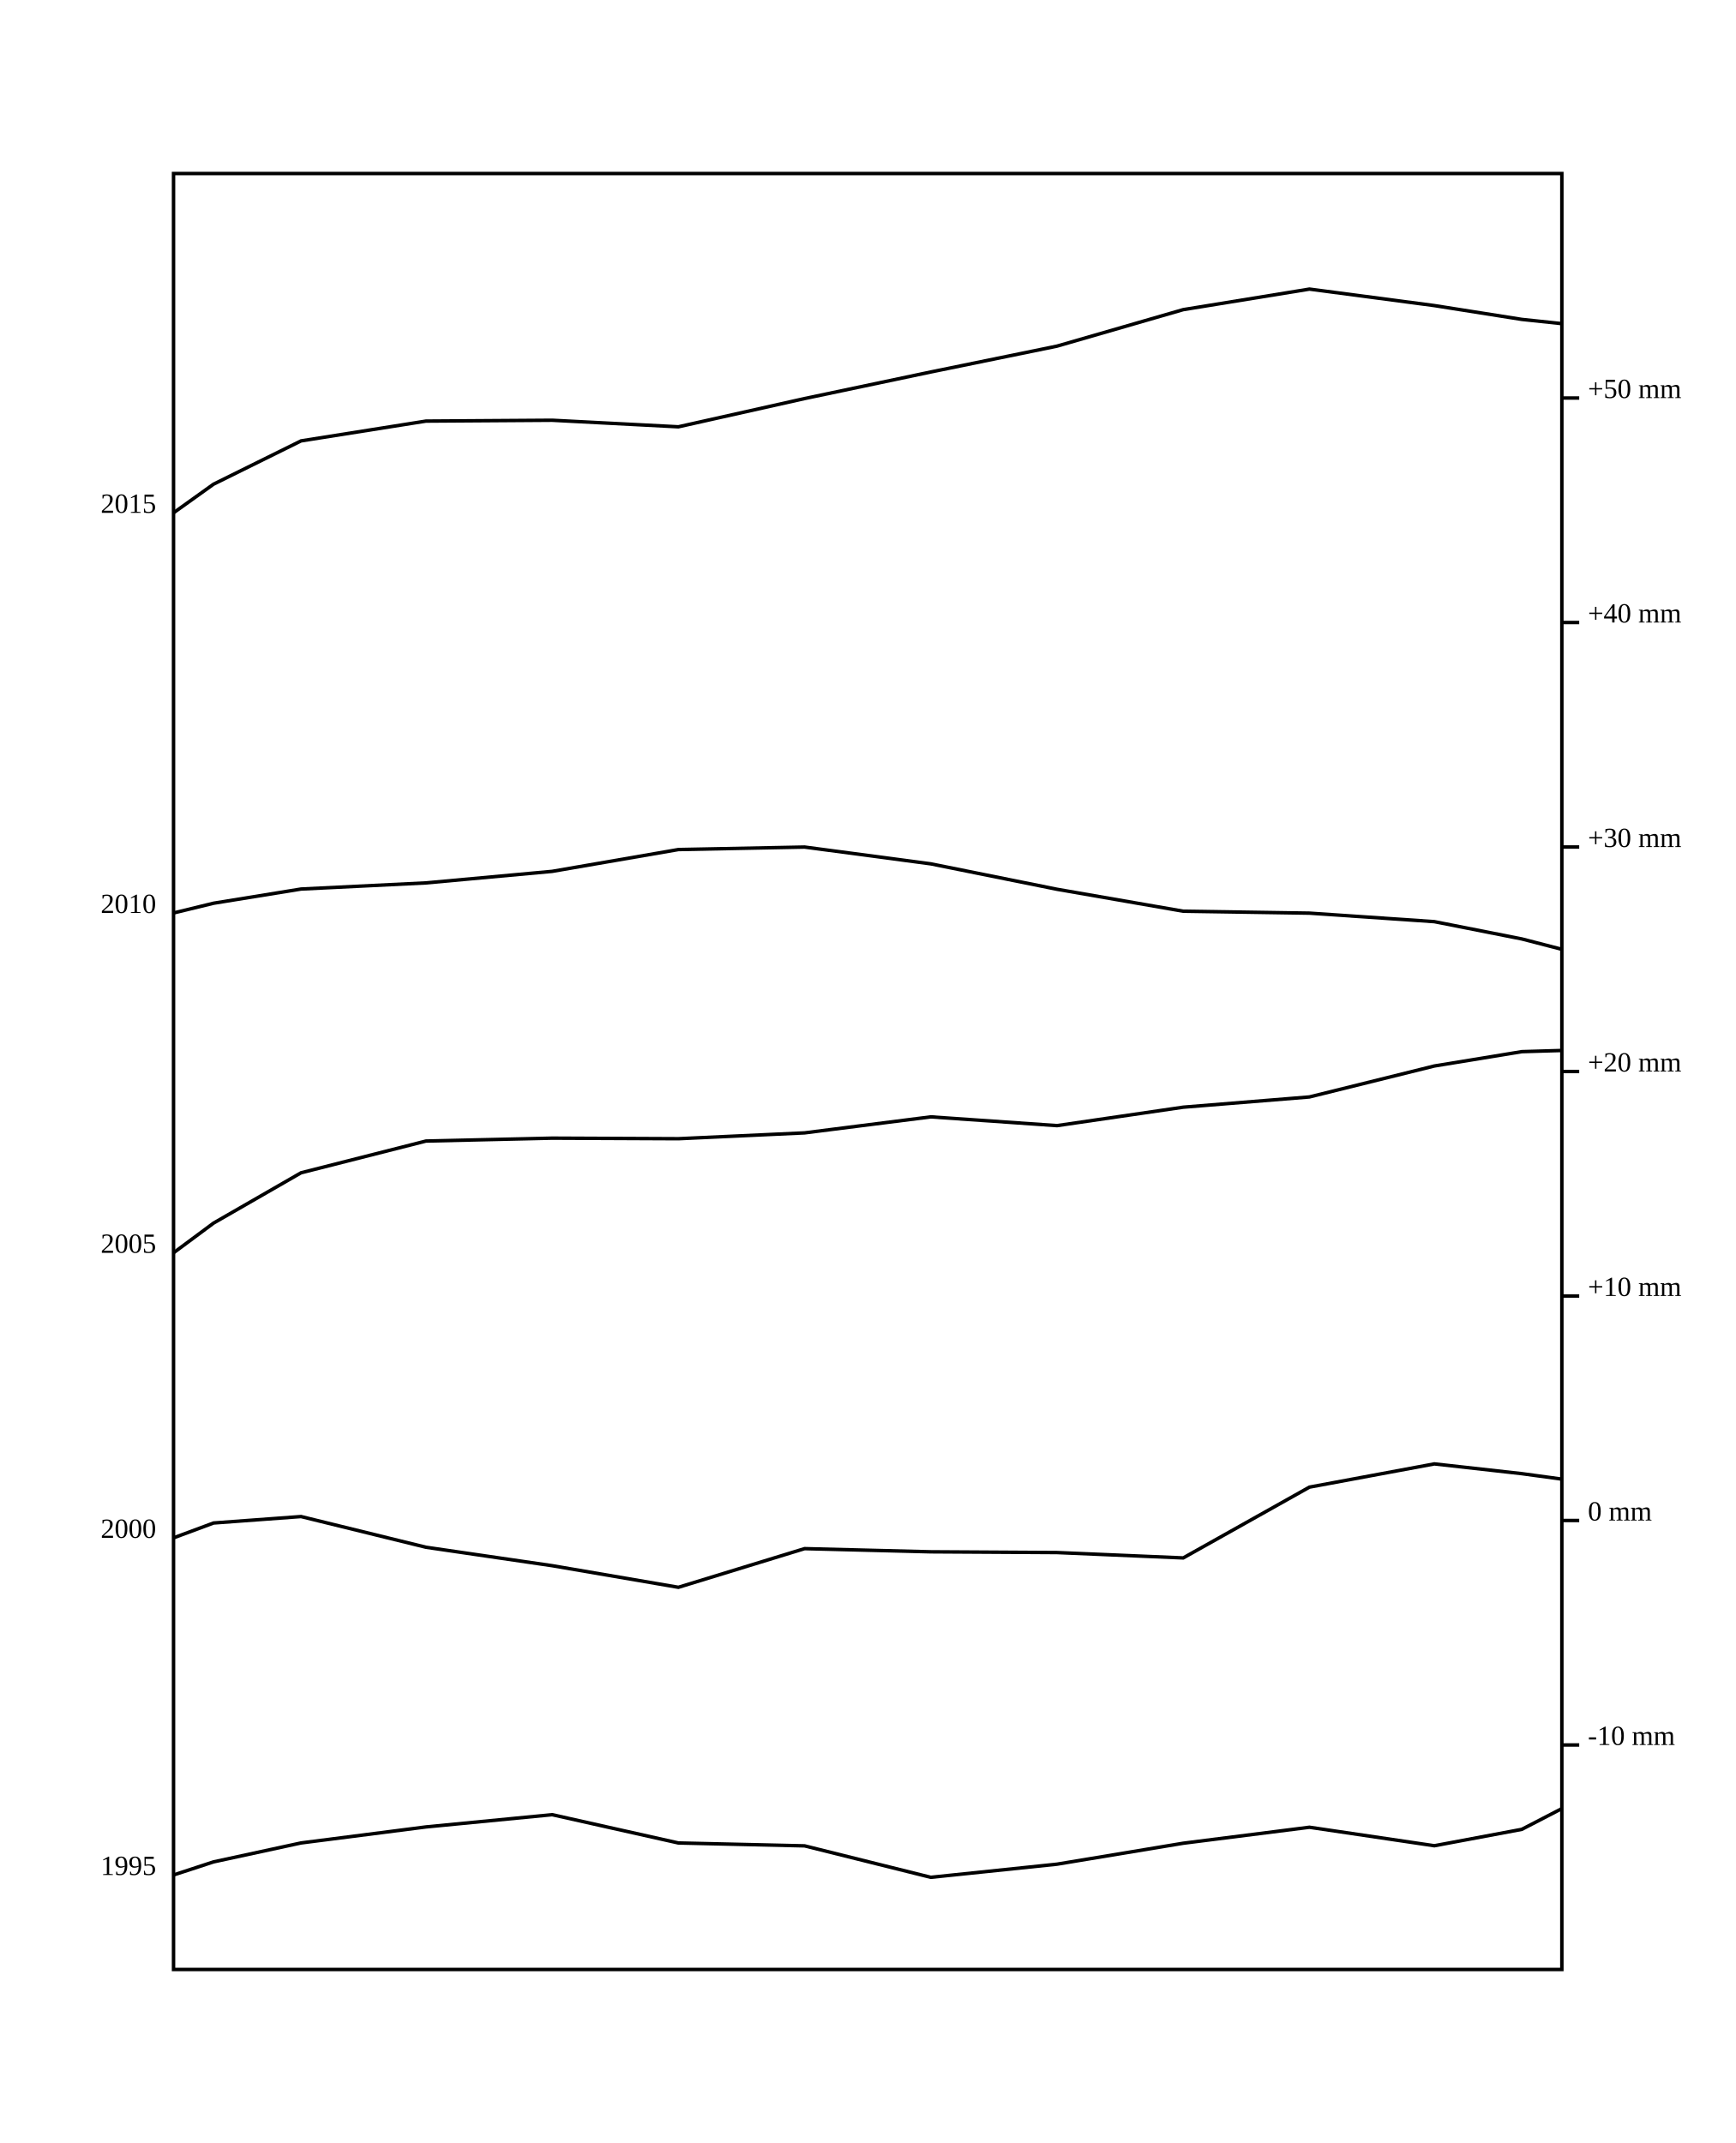
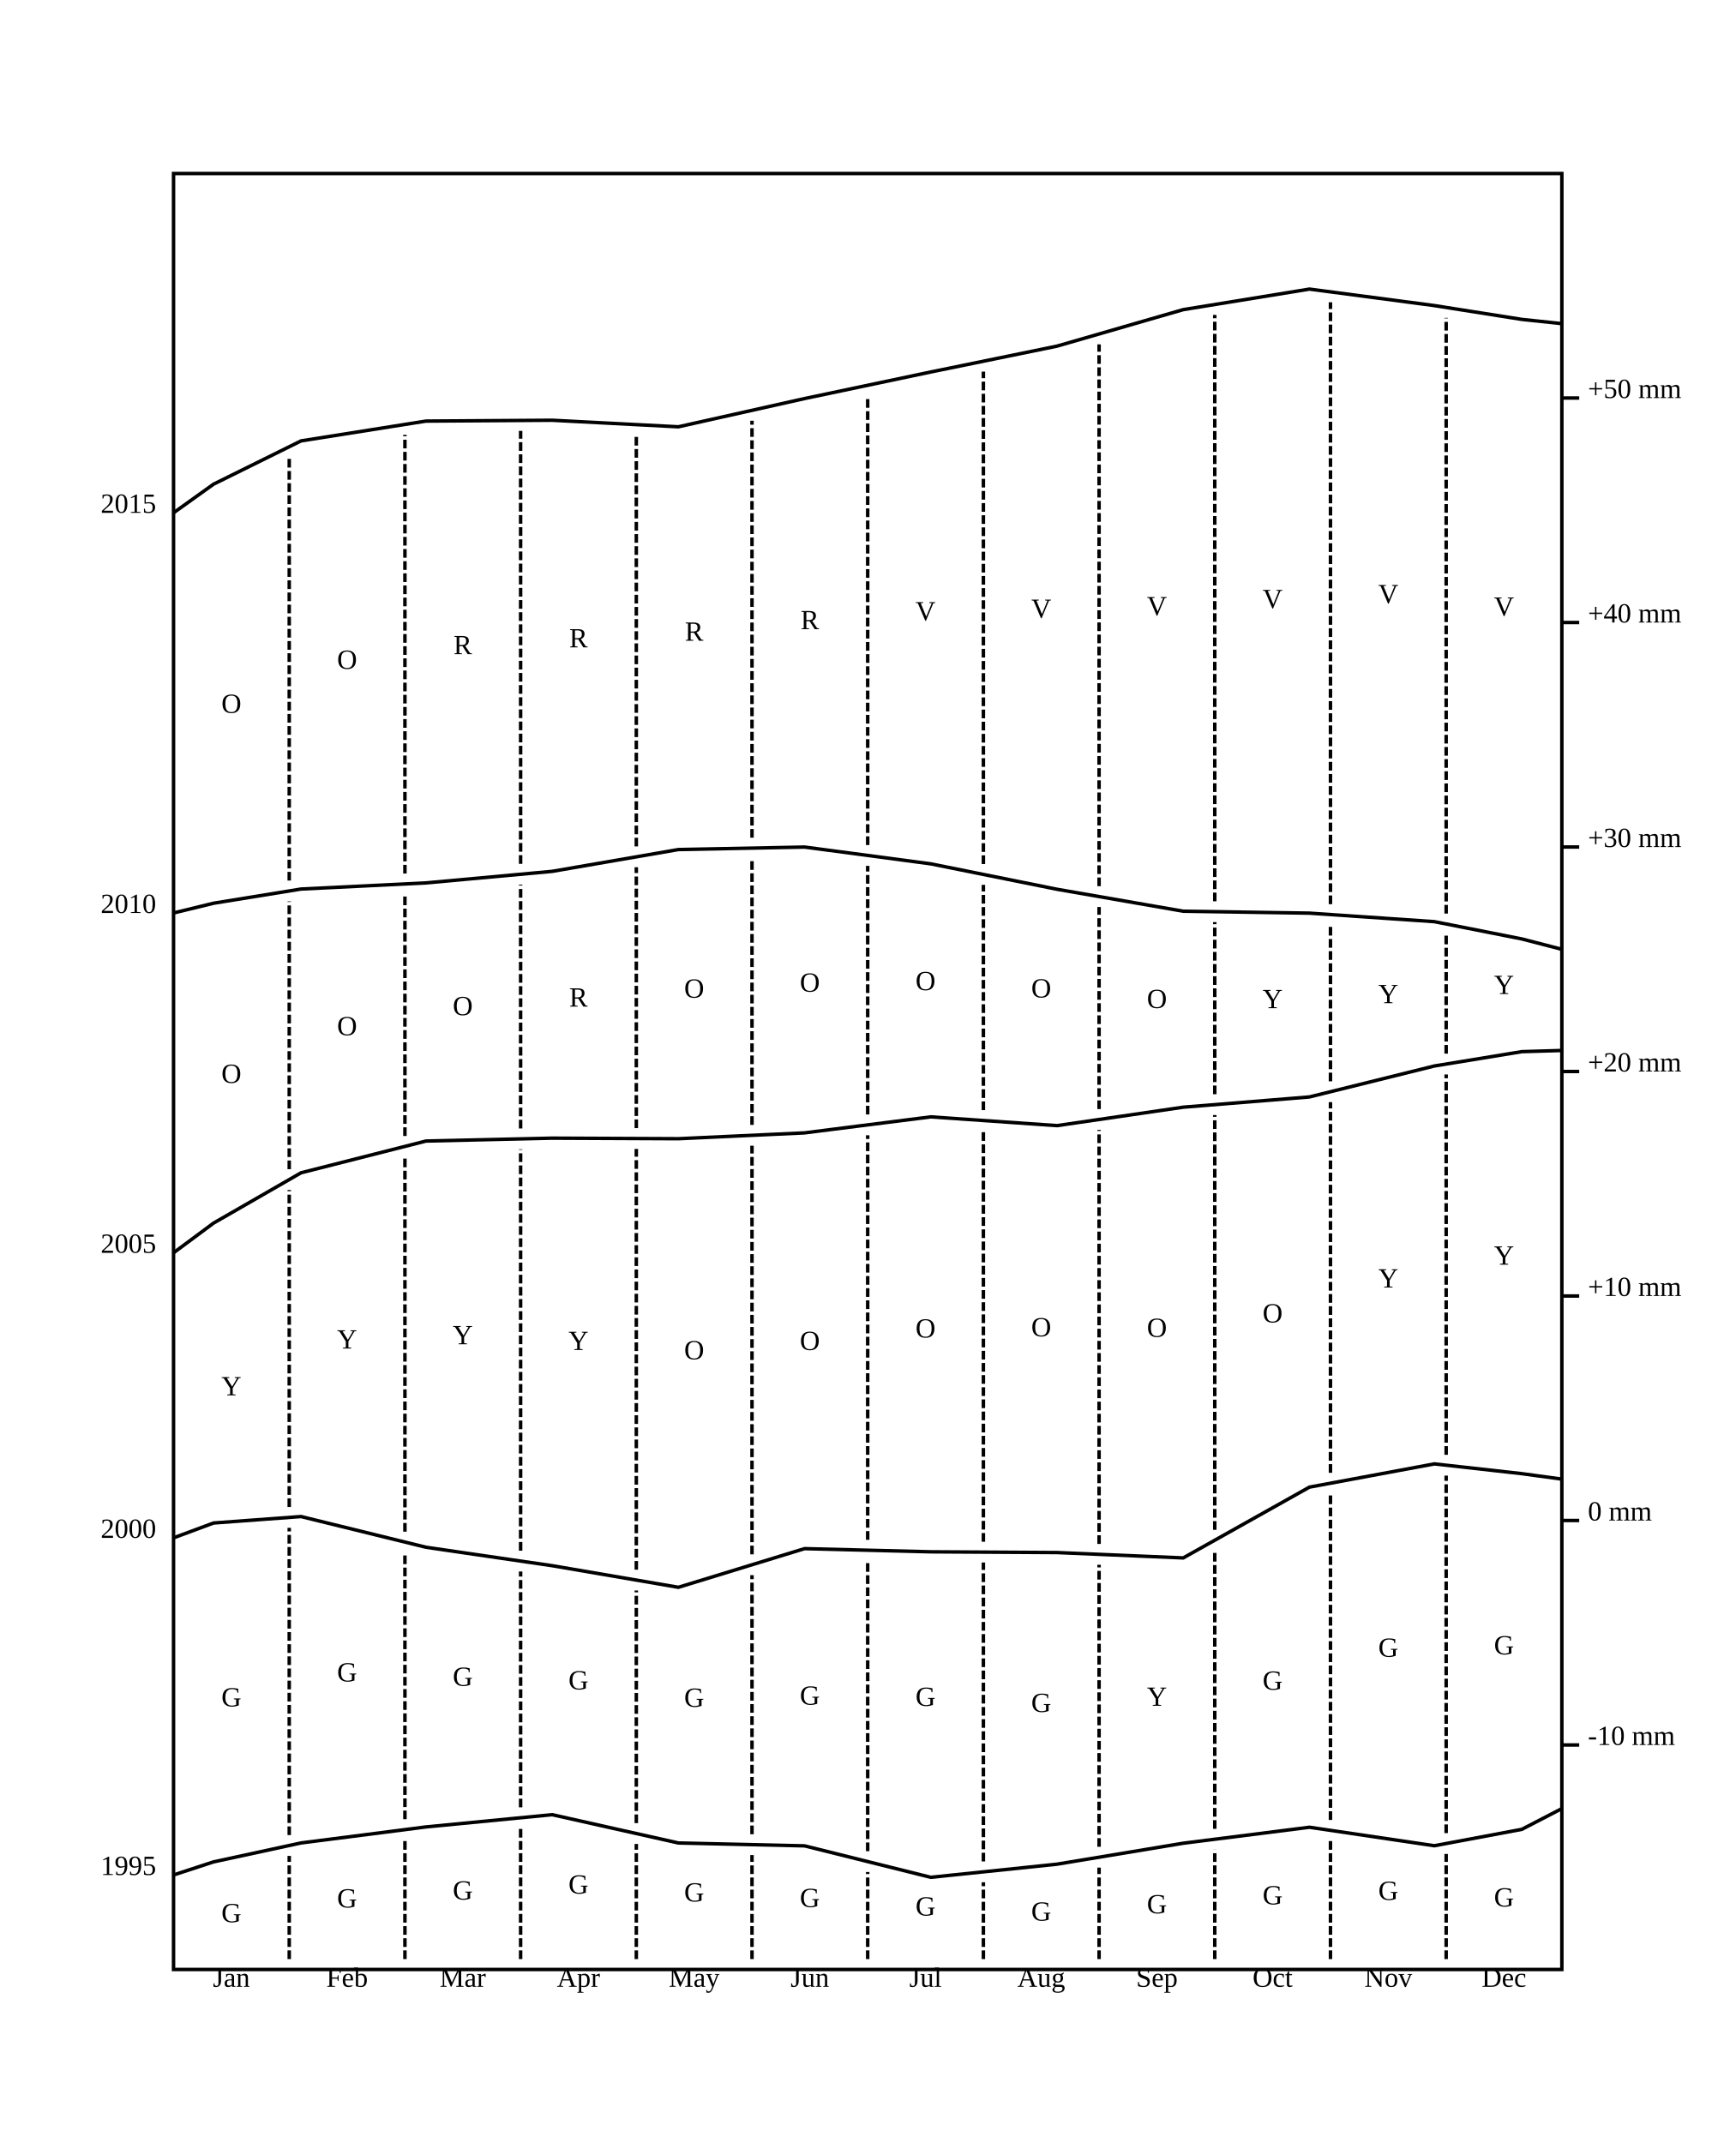
<svg xmlns="http://www.w3.org/2000/svg" baseProfile="full" height="1235" version="1.1" width="1000">
  <defs />
  <g id="axis">
    <rect fill="none" height="1035" stroke="#000000" stroke-width="2" width="800" x="100" y="100" />
    <line stroke="#000000" stroke-width="2" x1="900" x2="910" y1="1005.625" y2="1005.625" />
    <line stroke="#000000" stroke-width="2" x1="900" x2="910" y1="876.25" y2="876.25" />
    <line stroke="#000000" stroke-width="2" x1="900" x2="910" y1="746.875" y2="746.875" />
    <line stroke="#000000" stroke-width="2" x1="900" x2="910" y1="617.5" y2="617.5" />
    <line stroke="#000000" stroke-width="2" x1="900" x2="910" y1="488.125" y2="488.125" />
    <line stroke="#000000" stroke-width="2" x1="900" x2="910" y1="358.75" y2="358.75" />
    <line stroke="#000000" stroke-width="2" x1="900" x2="910" y1="229.375" y2="229.375" />
  </g>
  <g id="data">
+     <line stroke="#000000" stroke-dasharray="5,2" stroke-width="2" x1="166.667" x2="166.667" y1="1129" y2="1069.553" />
+     <line stroke="#000000" stroke-dasharray="5,2" stroke-width="2" x1="233.333" x2="233.333" y1="1129" y2="1060.405" />
+     <line stroke="#000000" stroke-dasharray="5,2" stroke-width="2" x1="300.0" x2="300.0" y1="1129" y2="1053.56" />
+     <line stroke="#000000" stroke-dasharray="5,2" stroke-width="2" x1="366.667" x2="366.667" y1="1129" y2="1062.66" />
+     <line stroke="#000000" stroke-dasharray="5,2" stroke-width="2" x1="433.333" x2="433.333" y1="1129" y2="1069.064" />
+     <line stroke="#000000" stroke-dasharray="5,2" stroke-width="2" x1="500.0" x2="500.0" y1="1129" y2="1078.822" />
+     <line stroke="#000000" stroke-dasharray="5,2" stroke-width="2" x1="566.667" x2="566.667" y1="1129" y2="1084.731" />
+     <line stroke="#000000" stroke-dasharray="5,2" stroke-width="2" x1="633.333" x2="633.333" y1="1129" y2="1076.292" />
+     <line stroke="#000000" stroke-dasharray="5,2" stroke-width="2" x1="700.0" x2="700.0" y1="1129" y2="1065.942" />
+     <line stroke="#000000" stroke-dasharray="5,2" stroke-width="2" x1="766.667" x2="766.667" y1="1129" y2="1060.829" />
+     <line stroke="#000000" stroke-dasharray="5,2" stroke-width="2" x1="833.333" x2="833.333" y1="1129" y2="1068.415" />
    <polyline fill="none" points="100.0,1080.533 123.07,1072.989 173.468,1062.081 245.456,1052.85 318.182,1045.797 390.909,1062.092 463.636,1063.759 536.364,1081.885 609.091,1074.315 681.818,1062.245 754.544,1053.034 826.532,1063.691 876.93,1054.238 900.0,1042.281" stroke="#000000" stroke-width="2" />
+     <line stroke="#000000" stroke-dasharray="5,2" stroke-width="2" x1="166.667" x2="166.667" y1="1057.553" y2="880.48" />
+     <line stroke="#000000" stroke-dasharray="5,2" stroke-width="2" x1="233.333" x2="233.333" y1="1048.405" y2="894.691" />
+     <line stroke="#000000" stroke-dasharray="5,2" stroke-width="2" x1="300.0" x2="300.0" y1="1041.56" y2="905.641" />
+     <line stroke="#000000" stroke-dasharray="5,2" stroke-width="2" x1="366.667" x2="366.667" y1="1050.66" y2="916.6" />
+     <line stroke="#000000" stroke-dasharray="5,2" stroke-width="2" x1="433.333" x2="433.333" y1="1057.064" y2="907.753" />
+     <line stroke="#000000" stroke-dasharray="5,2" stroke-width="2" x1="500.0" x2="500.0" y1="1066.822" y2="899.386" />
+     <line stroke="#000000" stroke-dasharray="5,2" stroke-width="2" x1="566.667" x2="566.667" y1="1072.731" y2="900.48" />
+     <line stroke="#000000" stroke-dasharray="5,2" stroke-width="2" x1="633.333" x2="633.333" y1="1064.292" y2="901.76" />
+     <line stroke="#000000" stroke-dasharray="5,2" stroke-width="2" x1="700.0" x2="700.0" y1="1053.942" y2="893.625" />
+     <line stroke="#000000" stroke-dasharray="5,2" stroke-width="2" x1="766.667" x2="766.667" y1="1048.829" y2="860.772" />
+     <line stroke="#000000" stroke-dasharray="5,2" stroke-width="2" x1="833.333" x2="833.333" y1="1056.415" y2="850.395" />
    <polyline fill="none" points="100.0,886.255 123.07,877.693 173.468,873.979 245.456,891.67 318.182,902.298 390.909,914.751 463.636,892.469 536.364,894.302 609.091,894.728 681.818,897.824 754.544,857.028 826.532,843.635 876.93,849.264 900.0,852.402" stroke="#000000" stroke-width="2" />
+     <line stroke="#000000" stroke-dasharray="5,2" stroke-width="2" x1="166.667" x2="166.667" y1="868.48" y2="685.788" />
+     <line stroke="#000000" stroke-dasharray="5,2" stroke-width="2" x1="233.333" x2="233.333" y1="882.691" y2="666.66" />
+     <line stroke="#000000" stroke-dasharray="5,2" stroke-width="2" x1="300.0" x2="300.0" y1="893.641" y2="662.329" />
+     <line stroke="#000000" stroke-dasharray="5,2" stroke-width="2" x1="366.667" x2="366.667" y1="904.6" y2="662.127" />
+     <line stroke="#000000" stroke-dasharray="5,2" stroke-width="2" x1="433.333" x2="433.333" y1="895.753" y2="660.272" />
+     <line stroke="#000000" stroke-dasharray="5,2" stroke-width="2" x1="500.0" x2="500.0" y1="887.386" y2="654.259" />
+     <line stroke="#000000" stroke-dasharray="5,2" stroke-width="2" x1="566.667" x2="566.667" y1="888.48" y2="651.749" />
+     <line stroke="#000000" stroke-dasharray="5,2" stroke-width="2" x1="633.333" x2="633.333" y1="889.76" y2="651.151" />
+     <line stroke="#000000" stroke-dasharray="5,2" stroke-width="2" x1="700.0" x2="700.0" y1="881.625" y2="642.592" />
+     <line stroke="#000000" stroke-dasharray="5,2" stroke-width="2" x1="766.667" x2="766.667" y1="848.772" y2="635.158" />
+     <line stroke="#000000" stroke-dasharray="5,2" stroke-width="2" x1="833.333" x2="833.333" y1="838.395" y2="619.207" />
    <polyline fill="none" points="100.0,721.983 123.07,704.86 173.468,675.876 245.456,657.579 318.182,655.912 390.909,656.234 463.636,652.871 536.364,643.647 609.091,648.691 681.818,638.069 754.544,632.163 826.532,614.321 876.93,606.061 900.0,605.382" stroke="#000000" stroke-width="2" />
+     <line stroke="#000000" stroke-dasharray="5,2" stroke-width="2" x1="166.667" x2="166.667" y1="673.788" y2="519.451" />
+     <line stroke="#000000" stroke-dasharray="5,2" stroke-width="2" x1="233.333" x2="233.333" y1="654.66" y2="515.408" />
+     <line stroke="#000000" stroke-dasharray="5,2" stroke-width="2" x1="300.0" x2="300.0" y1="650.329" y2="509.822" />
+     <line stroke="#000000" stroke-dasharray="5,2" stroke-width="2" x1="366.667" x2="366.667" y1="650.127" y2="499.781" />
+     <line stroke="#000000" stroke-dasharray="5,2" stroke-width="2" x1="433.333" x2="433.333" y1="648.272" y2="494.755" />
+     <line stroke="#000000" stroke-dasharray="5,2" stroke-width="2" x1="500.0" x2="500.0" y1="642.259" y2="498.991" />
+     <line stroke="#000000" stroke-dasharray="5,2" stroke-width="2" x1="566.667" x2="566.667" y1="639.749" y2="509.933" />
+     <line stroke="#000000" stroke-dasharray="5,2" stroke-width="2" x1="633.333" x2="633.333" y1="639.151" y2="522.698" />
+     <line stroke="#000000" stroke-dasharray="5,2" stroke-width="2" x1="700.0" x2="700.0" y1="630.592" y2="531.404" />
+     <line stroke="#000000" stroke-dasharray="5,2" stroke-width="2" x1="766.667" x2="766.667" y1="623.158" y2="533.065" />
+     <line stroke="#000000" stroke-dasharray="5,2" stroke-width="2" x1="833.333" x2="833.333" y1="607.207" y2="538.489" />
    <polyline fill="none" points="100.0,526.14 123.07,520.526 173.468,512.347 245.456,508.813 318.182,502.158 390.909,489.593 463.636,488.156 536.364,497.826 609.091,512.483 681.818,525.126 754.544,526.239 826.532,531.144 876.93,541.106 900.0,547.083" stroke="#000000" stroke-width="2" />
+     <line stroke="#000000" stroke-dasharray="5,2" stroke-width="2" x1="166.667" x2="166.667" y1="507.451" y2="263.45" />
+     <line stroke="#000000" stroke-dasharray="5,2" stroke-width="2" x1="233.333" x2="233.333" y1="503.408" y2="250.596" />
+     <line stroke="#000000" stroke-dasharray="5,2" stroke-width="2" x1="300.0" x2="300.0" y1="497.822" y2="248.309" />
+     <line stroke="#000000" stroke-dasharray="5,2" stroke-width="2" x1="366.667" x2="366.667" y1="487.781" y2="250.706" />
+     <line stroke="#000000" stroke-dasharray="5,2" stroke-width="2" x1="433.333" x2="433.333" y1="482.755" y2="242.468" />
+     <line stroke="#000000" stroke-dasharray="5,2" stroke-width="2" x1="500.0" x2="500.0" y1="486.991" y2="228.027" />
+     <line stroke="#000000" stroke-dasharray="5,2" stroke-width="2" x1="566.667" x2="566.667" y1="497.933" y2="214.161" />
+     <line stroke="#000000" stroke-dasharray="5,2" stroke-width="2" x1="633.333" x2="633.333" y1="510.698" y2="198.461" />
+     <line stroke="#000000" stroke-dasharray="5,2" stroke-width="2" x1="700.0" x2="700.0" y1="519.404" y2="181.483" />
+     <line stroke="#000000" stroke-dasharray="5,2" stroke-width="2" x1="766.667" x2="766.667" y1="521.065" y2="174.204" />
+     <line stroke="#000000" stroke-dasharray="5,2" stroke-width="2" x1="833.333" x2="833.333" y1="526.489" y2="183.182" />
    <polyline fill="none" points="100.0,295.529 123.07,279.022 173.468,254.085 245.456,242.674 318.182,242.187 390.909,245.965 463.636,229.684 536.364,214.369 609.091,199.47 681.818,178.443 754.544,166.603 826.532,176.108 876.93,184.067 900.0,186.509" stroke="#000000" stroke-width="2" />
  </g>
  <g id="labels">
    <text alignment-baseline="middle" font-size="16" x="915" y="1005.625">-10 mm</text>
    <text alignment-baseline="middle" font-size="16" x="915" y="876.25">0 mm</text>
    <text alignment-baseline="middle" font-size="16" x="915" y="746.875">+10 mm</text>
    <text alignment-baseline="middle" font-size="16" x="915" y="617.5">+20 mm</text>
    <text alignment-baseline="middle" font-size="16" x="915" y="488.125">+30 mm</text>
    <text alignment-baseline="middle" font-size="16" x="915" y="358.75">+40 mm</text>
    <text alignment-baseline="middle" font-size="16" x="915" y="229.375">+50 mm</text>
+     <text alignment-baseline="before-edge" font-size="16" text-anchor="middle" x="133.333" y="1145">Jan</text>
+     <text alignment-baseline="before-edge" font-size="16" text-anchor="middle" x="200.0" y="1145">Feb</text>
+     <text alignment-baseline="before-edge" font-size="16" text-anchor="middle" x="266.667" y="1145">Mar</text>
+     <text alignment-baseline="before-edge" font-size="16" text-anchor="middle" x="333.333" y="1145">Apr</text>
+     <text alignment-baseline="before-edge" font-size="16" text-anchor="middle" x="400.0" y="1145">May</text>
+     <text alignment-baseline="before-edge" font-size="16" text-anchor="middle" x="466.667" y="1145">Jun</text>
+     <text alignment-baseline="before-edge" font-size="16" text-anchor="middle" x="533.333" y="1145">Jul</text>
+     <text alignment-baseline="before-edge" font-size="16" text-anchor="middle" x="600.0" y="1145">Aug</text>
+     <text alignment-baseline="before-edge" font-size="16" text-anchor="middle" x="666.667" y="1145">Sep</text>
+     <text alignment-baseline="before-edge" font-size="16" text-anchor="middle" x="733.333" y="1145">Oct</text>
+     <text alignment-baseline="before-edge" font-size="16" text-anchor="middle" x="800.0" y="1145">Nov</text>
+     <text alignment-baseline="before-edge" font-size="16" text-anchor="middle" x="866.667" y="1145">Dec</text>
    <text alignment-baseline="middle" font-size="16" text-anchor="end" x="90.0" y="1080.533">1995</text>
+     <text alignment-baseline="middle" font-size="16" text-anchor="middle" x="133.333" y="1107.767">G</text>
+     <text alignment-baseline="middle" font-size="16" text-anchor="middle" x="200.0" y="1099.277">G</text>
+     <text alignment-baseline="middle" font-size="16" text-anchor="middle" x="266.667" y="1094.702">G</text>
+     <text alignment-baseline="middle" font-size="16" text-anchor="middle" x="333.333" y="1091.28">G</text>
+     <text alignment-baseline="middle" font-size="16" text-anchor="middle" x="400.0" y="1095.83">G</text>
+     <text alignment-baseline="middle" font-size="16" text-anchor="middle" x="466.667" y="1099.032">G</text>
+     <text alignment-baseline="middle" font-size="16" text-anchor="middle" x="533.333" y="1103.911">G</text>
+     <text alignment-baseline="middle" font-size="16" text-anchor="middle" x="600.0" y="1106.865">G</text>
+     <text alignment-baseline="middle" font-size="16" text-anchor="middle" x="666.667" y="1102.646">G</text>
+     <text alignment-baseline="middle" font-size="16" text-anchor="middle" x="733.333" y="1097.471">G</text>
+     <text alignment-baseline="middle" font-size="16" text-anchor="middle" x="800.0" y="1094.914">G</text>
+     <text alignment-baseline="middle" font-size="16" text-anchor="middle" x="866.667" y="1098.708">G</text>
    <text alignment-baseline="middle" font-size="16" text-anchor="end" x="90.0" y="886.255">2000</text>
+     <text alignment-baseline="middle" font-size="16" text-anchor="middle" x="133.333" y="983.394">G</text>
+     <text alignment-baseline="middle" font-size="16" text-anchor="middle" x="200.0" y="969.017">G</text>
+     <text alignment-baseline="middle" font-size="16" text-anchor="middle" x="266.667" y="971.548">G</text>
+     <text alignment-baseline="middle" font-size="16" text-anchor="middle" x="333.333" y="973.6">G</text>
+     <text alignment-baseline="middle" font-size="16" text-anchor="middle" x="400.0" y="983.63">G</text>
+     <text alignment-baseline="middle" font-size="16" text-anchor="middle" x="466.667" y="982.409">G</text>
+     <text alignment-baseline="middle" font-size="16" text-anchor="middle" x="533.333" y="983.104">G</text>
+     <text alignment-baseline="middle" font-size="16" text-anchor="middle" x="600.0" y="986.605">G</text>
+     <text alignment-baseline="middle" font-size="16" text-anchor="middle" x="666.667" y="983.026">Y</text>
+     <text alignment-baseline="middle" font-size="16" text-anchor="middle" x="733.333" y="973.783">G</text>
+     <text alignment-baseline="middle" font-size="16" text-anchor="middle" x="800.0" y="954.801">G</text>
+     <text alignment-baseline="middle" font-size="16" text-anchor="middle" x="866.667" y="953.405">G</text>
    <text alignment-baseline="middle" font-size="16" text-anchor="end" x="90.0" y="721.983">2005</text>
+     <text alignment-baseline="middle" font-size="16" text-anchor="middle" x="133.333" y="804.119">Y</text>
+     <text alignment-baseline="middle" font-size="16" text-anchor="middle" x="200.0" y="777.134">Y</text>
+     <text alignment-baseline="middle" font-size="16" text-anchor="middle" x="266.667" y="774.675">Y</text>
+     <text alignment-baseline="middle" font-size="16" text-anchor="middle" x="333.333" y="777.985">Y</text>
+     <text alignment-baseline="middle" font-size="16" text-anchor="middle" x="400.0" y="783.363">O</text>
+     <text alignment-baseline="middle" font-size="16" text-anchor="middle" x="466.667" y="778.013">O</text>
+     <text alignment-baseline="middle" font-size="16" text-anchor="middle" x="533.333" y="770.822">O</text>
+     <text alignment-baseline="middle" font-size="16" text-anchor="middle" x="600.0" y="770.114">O</text>
+     <text alignment-baseline="middle" font-size="16" text-anchor="middle" x="666.667" y="770.455">O</text>
+     <text alignment-baseline="middle" font-size="16" text-anchor="middle" x="733.333" y="762.109">O</text>
+     <text alignment-baseline="middle" font-size="16" text-anchor="middle" x="800.0" y="741.965">Y</text>
+     <text alignment-baseline="middle" font-size="16" text-anchor="middle" x="866.667" y="728.801">Y</text>
    <text alignment-baseline="middle" font-size="16" text-anchor="end" x="90.0" y="526.14">2010</text>
+     <text alignment-baseline="middle" font-size="16" text-anchor="middle" x="133.333" y="624.061">O</text>
+     <text alignment-baseline="middle" font-size="16" text-anchor="middle" x="200.0" y="596.619">O</text>
+     <text alignment-baseline="middle" font-size="16" text-anchor="middle" x="266.667" y="585.034">O</text>
+     <text alignment-baseline="middle" font-size="16" text-anchor="middle" x="333.333" y="580.075">R</text>
+     <text alignment-baseline="middle" font-size="16" text-anchor="middle" x="400.0" y="574.954">O</text>
+     <text alignment-baseline="middle" font-size="16" text-anchor="middle" x="466.667" y="571.513">O</text>
+     <text alignment-baseline="middle" font-size="16" text-anchor="middle" x="533.333" y="570.625">O</text>
+     <text alignment-baseline="middle" font-size="16" text-anchor="middle" x="600.0" y="574.841">O</text>
+     <text alignment-baseline="middle" font-size="16" text-anchor="middle" x="666.667" y="580.924">O</text>
+     <text alignment-baseline="middle" font-size="16" text-anchor="middle" x="733.333" y="580.998">Y</text>
+     <text alignment-baseline="middle" font-size="16" text-anchor="middle" x="800.0" y="578.112">Y</text>
+     <text alignment-baseline="middle" font-size="16" text-anchor="middle" x="866.667" y="572.848">Y</text>
    <text alignment-baseline="middle" font-size="16" text-anchor="end" x="90.0" y="295.529">2015</text>
+     <text alignment-baseline="middle" font-size="16" text-anchor="middle" x="133.333" y="410.834">O</text>
+     <text alignment-baseline="middle" font-size="16" text-anchor="middle" x="200.0" y="385.451">O</text>
+     <text alignment-baseline="middle" font-size="16" text-anchor="middle" x="266.667" y="377.002">R</text>
+     <text alignment-baseline="middle" font-size="16" text-anchor="middle" x="333.333" y="373.065">R</text>
+     <text alignment-baseline="middle" font-size="16" text-anchor="middle" x="400.0" y="369.244">R</text>
+     <text alignment-baseline="middle" font-size="16" text-anchor="middle" x="466.667" y="362.611">R</text>
+     <text alignment-baseline="middle" font-size="16" text-anchor="middle" x="533.333" y="357.509">V</text>
+     <text alignment-baseline="middle" font-size="16" text-anchor="middle" x="600.0" y="356.047">V</text>
+     <text alignment-baseline="middle" font-size="16" text-anchor="middle" x="666.667" y="354.579">V</text>
+     <text alignment-baseline="middle" font-size="16" text-anchor="middle" x="733.333" y="350.444">V</text>
+     <text alignment-baseline="middle" font-size="16" text-anchor="middle" x="800.0" y="347.635">V</text>
+     <text alignment-baseline="middle" font-size="16" text-anchor="middle" x="866.667" y="354.835">V</text>
  </g>
</svg>
